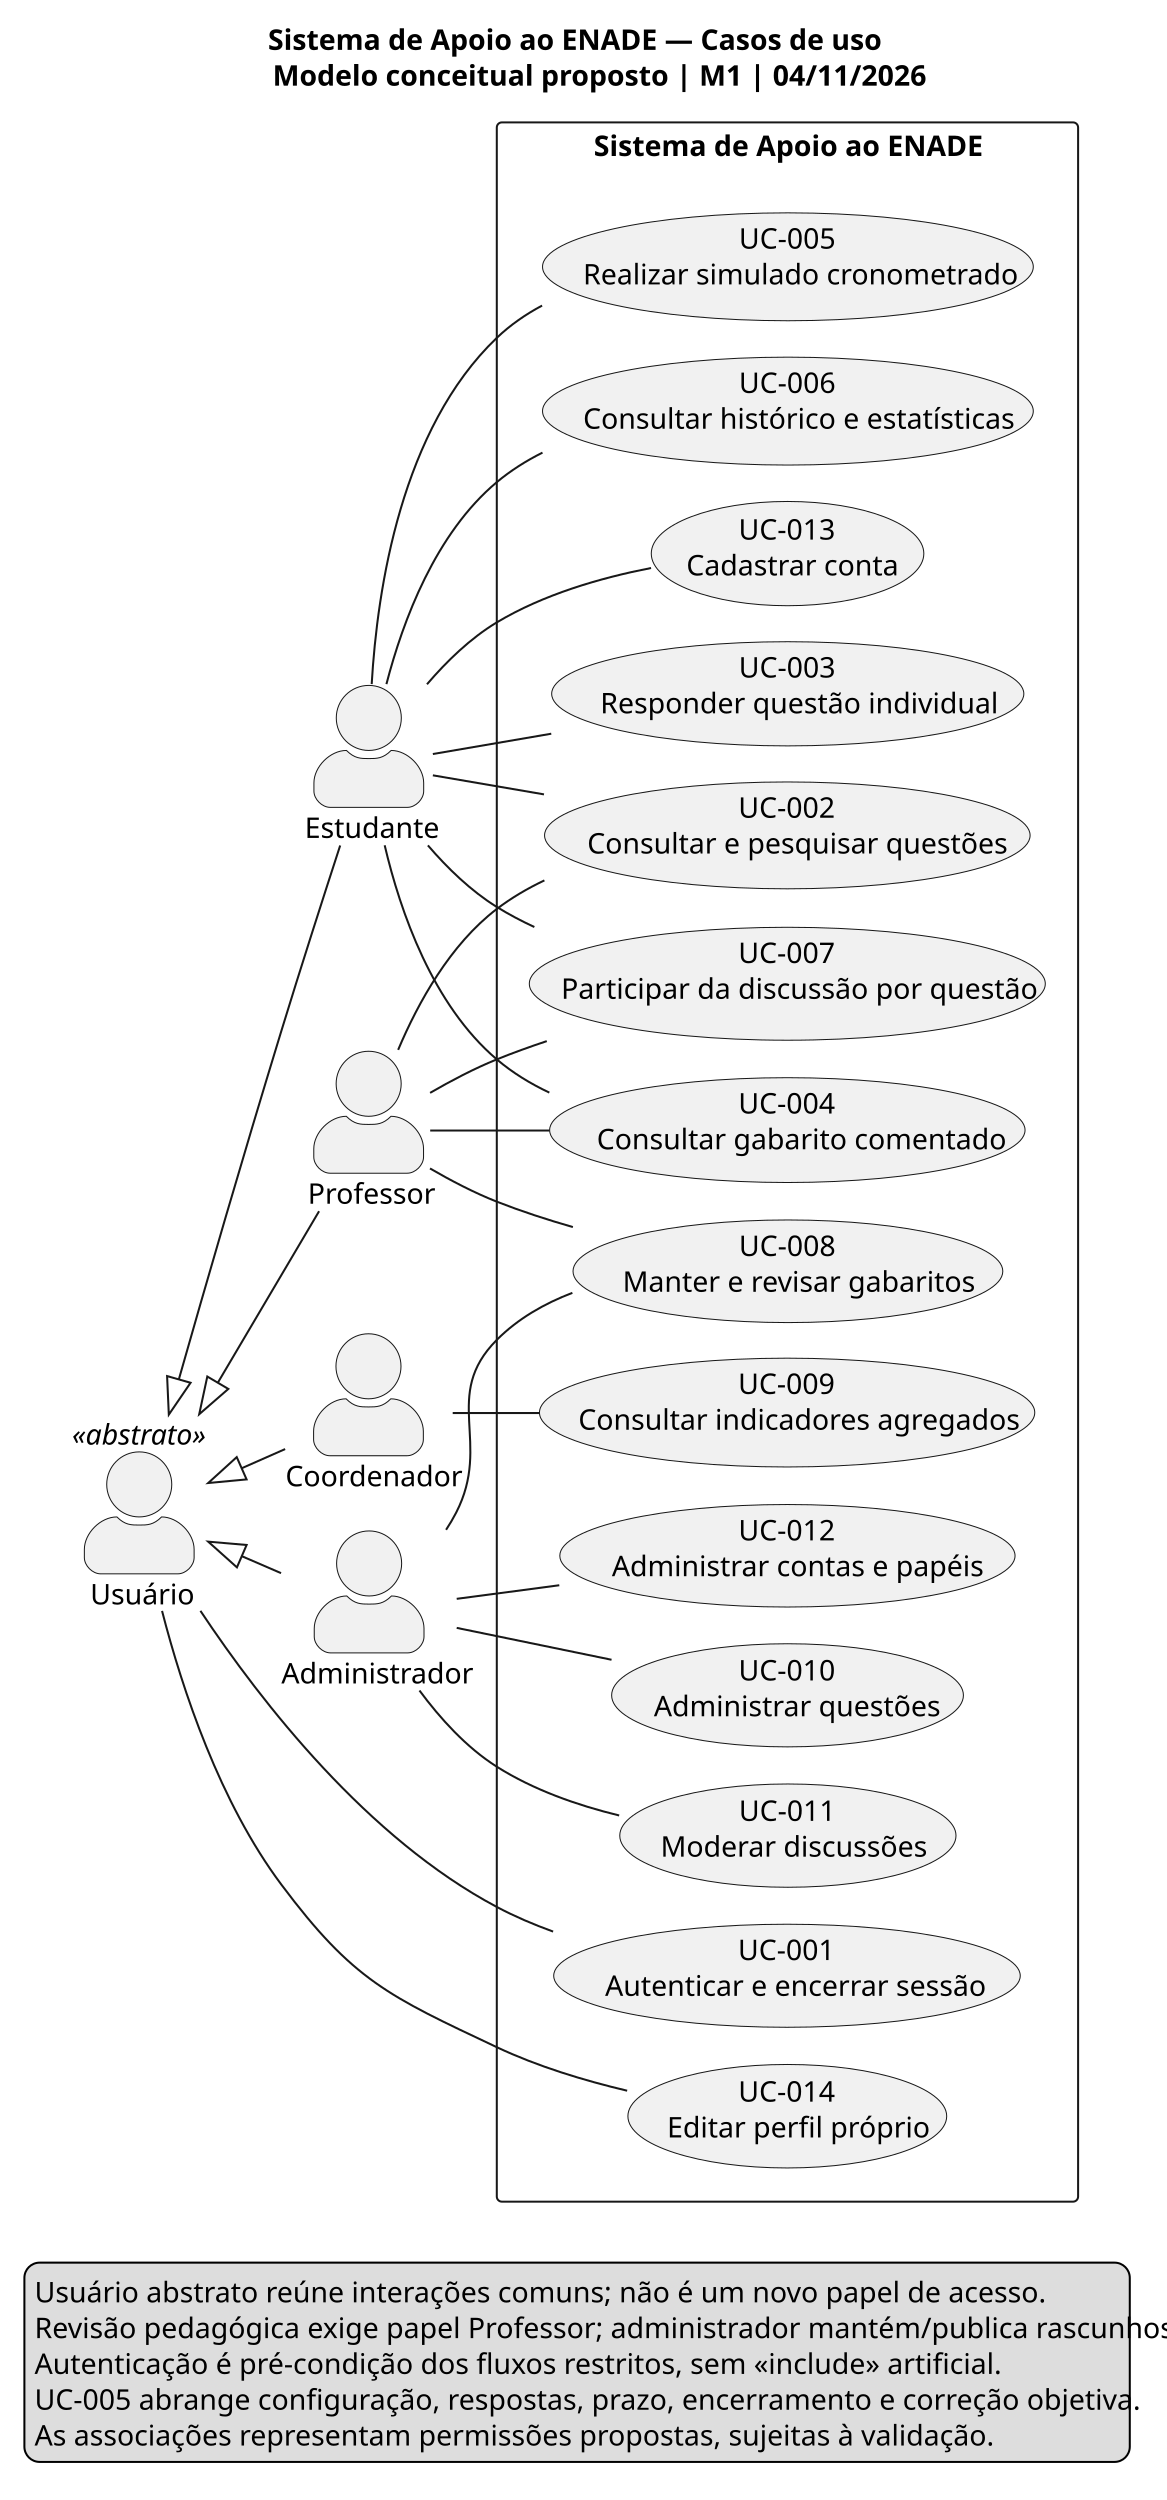
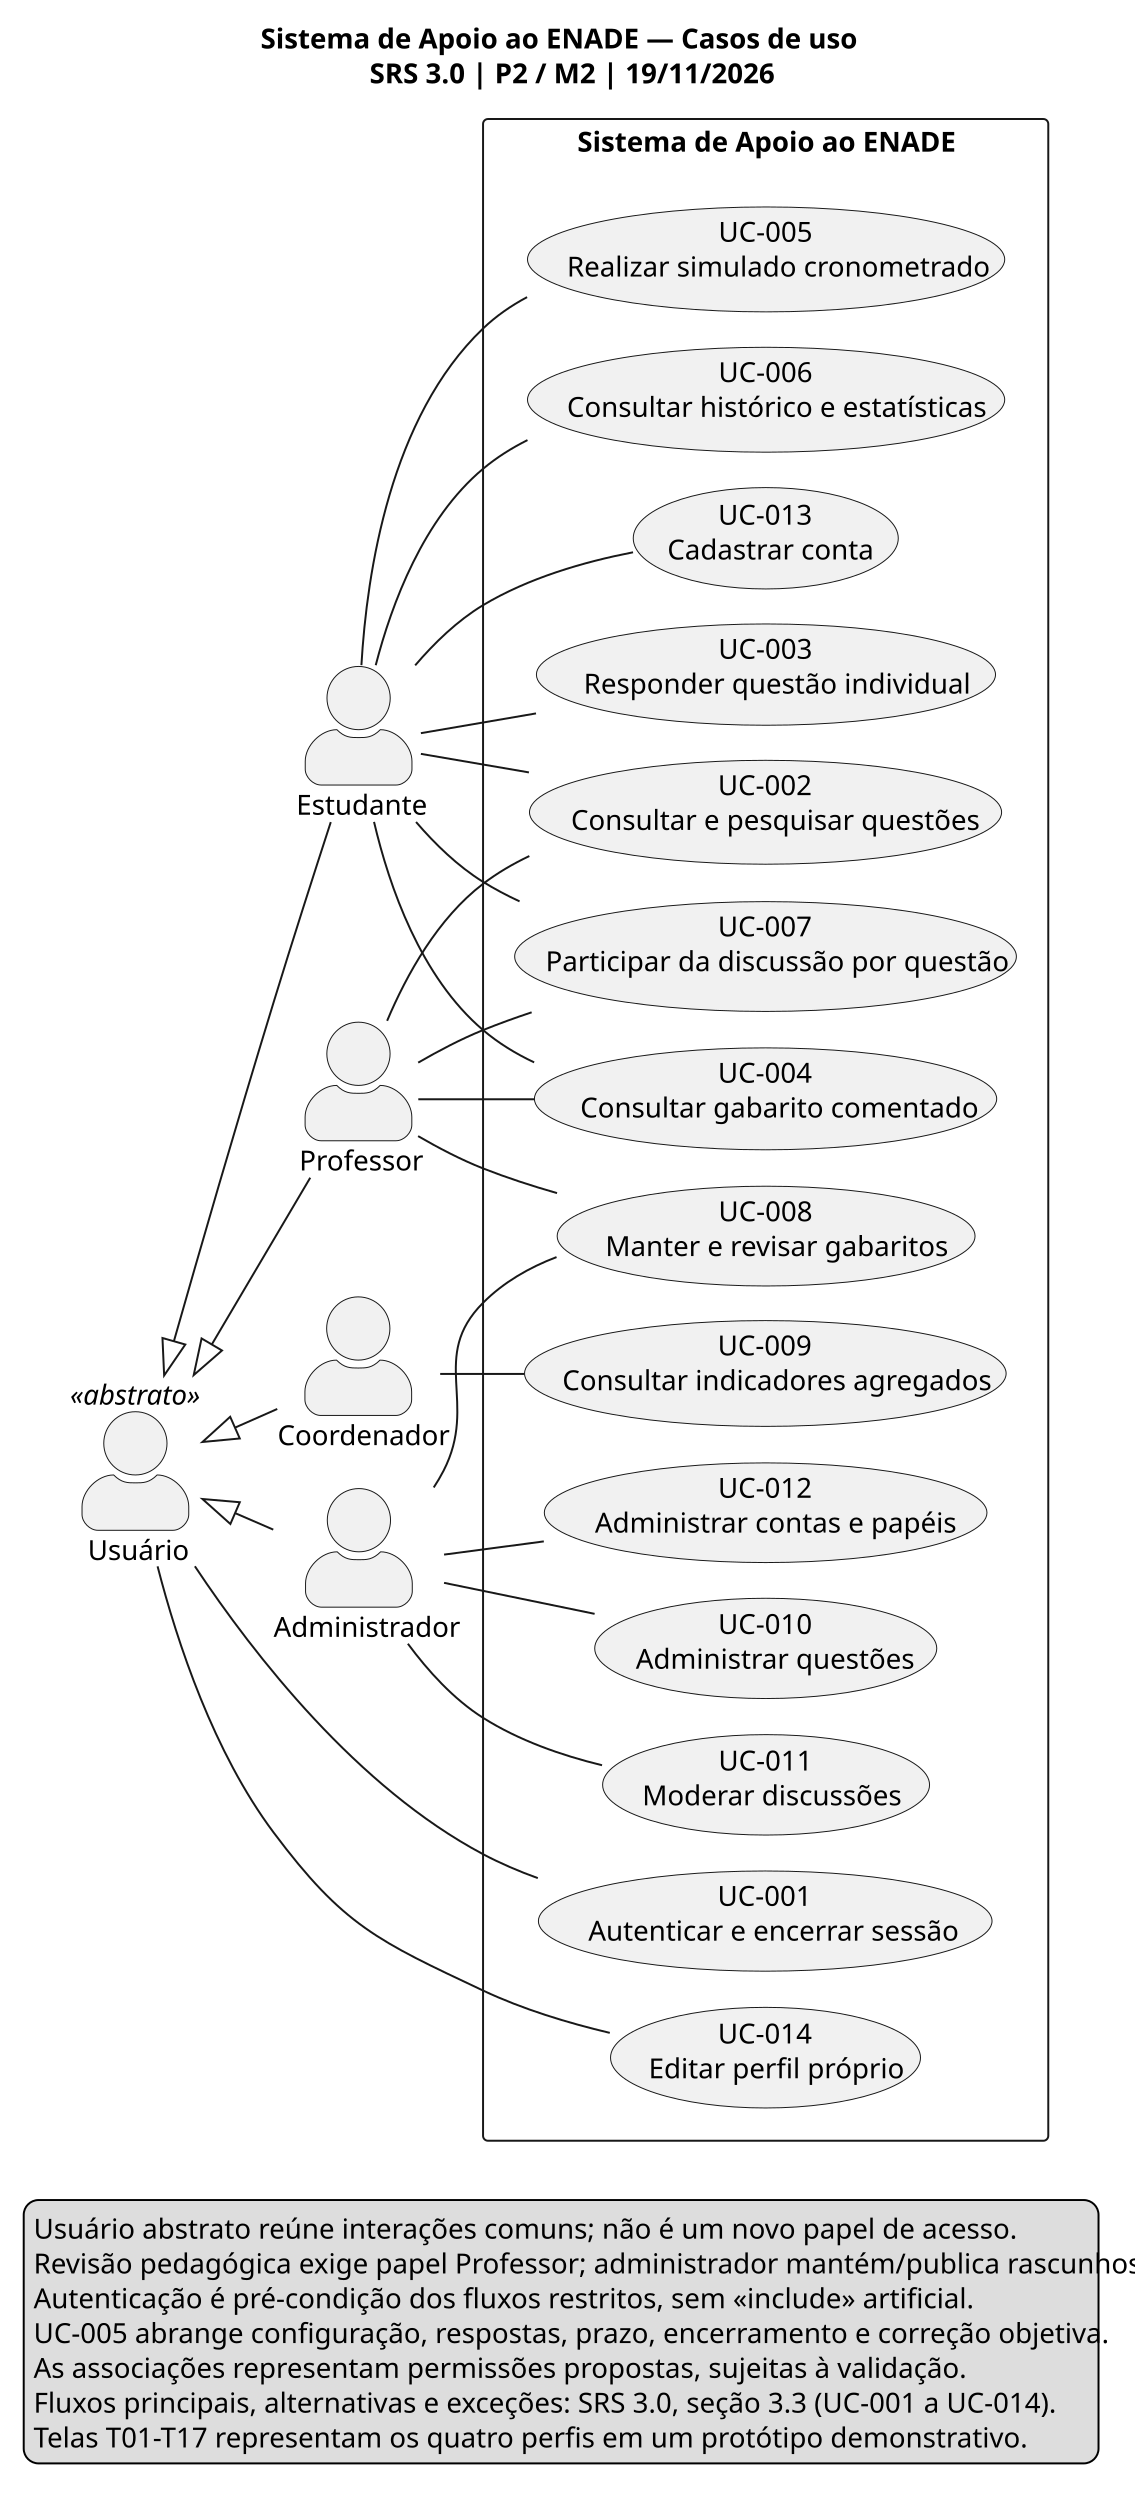
- <svg xmlns="http://www.w3.org/2000/svg" version="1.1" data-diagram-type="DESCRIPTION" style="width:574px;height:1230px;background:#FFFFFF;" width="574px" height="1230px" viewBox="0 0 574 1230" zoomAndPan="magnify" preserveAspectRatio="none" contentStyleType="text/css">
+ <svg xmlns="http://www.w3.org/2000/svg" version="1.1" data-diagram-type="DESCRIPTION" style="width:574px;height:1265px;background:#FFFFFF;" width="574px" height="1265px" viewBox="0 0 574 1265" zoomAndPan="magnify" preserveAspectRatio="none" contentStyleType="text/css">
  <defs />
  <g font-family="sans-serif" lengthAdjust="spacing">
    <g class="title" data-source-line="8">
      <text x="131.84" y="24.533" fill="#000" font-size="14" textLength="304.172" font-weight="700">Sistema de Apoio ao ENADE — Casos de uso</text>
-       <text x="134.137" y="42.143" fill="#000" font-size="14" textLength="299.578" font-weight="700">Modelo conceitual proposto | M1 | 04/11/2026</text>
+       <text x="187.006" y="42.143" fill="#000" font-size="14" textLength="193.84" font-weight="700">SRS 3.0 | P2 / M2 | 19/11/2026</text>
    </g>
    <g class="cluster" data-qualified-name="Sistema de Apoio ao ENADE" id="ent0010" data-source-line="18">
      <rect x="244.426" y="60.219" width="286" height="1023" fill="none" style="stroke:#181818;stroke-width:1;" rx="2.5" ry="2.5" />
      <text x="292.13" y="76.752" fill="#000" font-size="14" textLength="190.593" font-weight="700">Sistema de Apoio ao ENADE</text>
    </g>
    <g class="entity" data-qualified-name="Usuario" id="ent0001" data-source-line="9">
      <ellipse cx="68.505" cy="730.328" rx="16" ry="16" fill="#F1F1F1" style="stroke:#181818;stroke-width:0.5;" />
      <path d="M68.505,750.328 C72.505,750.328 75.505,750.328 79.505,746.328 C87.505,746.328 95.505,754.328 95.505,762.328 L95.505,766.328 C95.505,770.328 91.505,774.328 87.505,774.328 L49.505,774.328 C45.505,774.328 41.505,770.328 41.505,766.328 L41.505,762.328 C41.505,754.328 49.505,746.328 57.505,746.328 C61.505,750.328 64.505,750.328 68.505,750.328" style="stroke:#181818;stroke-width:0.5;" fill="#F1F1F1" />
      <text x="44.385" y="789.361" fill="#000" font-size="14" textLength="48.241">Usuário</text>
      <text x="35.426" y="710.752" fill="#000" font-size="14" textLength="66.158" font-style="italic">«abstrato»</text>
    </g>
    <g class="entity" data-qualified-name="Estudante" id="ent0002" data-source-line="10">
      <ellipse cx="181.45" cy="353.219" rx="16" ry="16" fill="#F1F1F1" style="stroke:#181818;stroke-width:0.5;" />
      <path d="M181.45,373.219 C185.45,373.219 188.45,373.219 192.45,369.219 C200.45,369.219 208.45,377.219 208.45,385.219 L208.45,389.219 C208.45,393.219 204.45,397.219 200.45,397.219 L162.45,397.219 C158.45,397.219 154.45,393.219 154.45,389.219 L154.45,385.219 C154.45,377.219 162.45,369.219 170.45,369.219 C174.45,373.219 177.45,373.219 181.45,373.219" style="stroke:#181818;stroke-width:0.5;" fill="#F1F1F1" />
      <text x="149.926" y="412.252" fill="#000" font-size="14" textLength="63.048">Estudante</text>
    </g>
    <g class="entity" data-qualified-name="Professor" id="ent0003" data-source-line="11">
      <ellipse cx="181.381" cy="533.219" rx="16" ry="16" fill="#F1F1F1" style="stroke:#181818;stroke-width:0.5;" />
      <path d="M181.381,553.219 C185.381,553.219 188.381,553.219 192.381,549.219 C200.381,549.219 208.381,557.219 208.381,565.219 L208.381,569.219 C208.381,573.219 204.381,577.219 200.381,577.219 L162.381,577.219 C158.381,577.219 154.381,573.219 154.381,569.219 L154.381,565.219 C154.381,557.219 162.381,549.219 170.381,549.219 C174.381,553.219 177.381,553.219 181.381,553.219" style="stroke:#181818;stroke-width:0.5;" fill="#F1F1F1" />
      <text x="151.426" y="592.252" fill="#000" font-size="14" textLength="59.91">Professor</text>
    </g>
    <g class="entity" data-qualified-name="Coordenador" id="ent0004" data-source-line="12">
      <ellipse cx="181.288" cy="672.219" rx="16" ry="16" fill="#F1F1F1" style="stroke:#181818;stroke-width:0.5;" />
      <path d="M181.288,692.219 C185.288,692.219 188.288,692.219 192.288,688.219 C200.288,688.219 208.288,696.219 208.288,704.219 L208.288,708.219 C208.288,712.219 204.288,716.219 200.288,716.219 L162.288,716.219 C158.288,716.219 154.288,712.219 154.288,708.219 L154.288,704.219 C154.288,696.219 162.288,688.219 170.288,688.219 C174.288,692.219 177.288,692.219 181.288,692.219" style="stroke:#181818;stroke-width:0.5;" fill="#F1F1F1" />
      <text x="140.426" y="731.252" fill="#000" font-size="14" textLength="81.724">Coordenador</text>
    </g>
    <g class="entity" data-qualified-name="Administrador" id="ent0005" data-source-line="13">
      <ellipse cx="181.609" cy="769.219" rx="16" ry="16" fill="#F1F1F1" style="stroke:#181818;stroke-width:0.5;" />
      <path d="M181.609,789.219 C185.609,789.219 188.609,789.219 192.609,785.219 C200.609,785.219 208.609,793.219 208.609,801.219 L208.609,805.219 C208.609,809.219 204.609,813.219 200.609,813.219 L162.609,813.219 C158.609,813.219 154.609,809.219 154.609,805.219 L154.609,801.219 C154.609,793.219 162.609,785.219 170.609,785.219 C174.609,789.219 177.609,789.219 181.609,789.219" style="stroke:#181818;stroke-width:0.5;" fill="#F1F1F1" />
      <text x="138.426" y="828.252" fill="#000" font-size="14" textLength="86.365">Administrador</text>
    </g>
    <g class="entity" data-qualified-name="Sistema de Apoio ao ENADE.UC001" id="ent0011" data-source-line="19">
      <ellipse cx="387.194" cy="972.072" rx="114.767" ry="25.353" fill="#F1F1F1" style="stroke:#181818;stroke-width:0.5;" />
      <text x="363.073" y="964.355" fill="#000" font-size="14" textLength="48.241">UC-001</text>
      <text x="297.705" y="981.964" fill="#000" font-size="14" textLength="178.979">Autenticar e encerrar sessão</text>
    </g>
    <g class="entity" data-qualified-name="Sistema de Apoio ao ENADE.UC014" id="ent0012" data-source-line="20">
      <ellipse cx="387.35" cy="1041.178" rx="78.424" ry="25.459" fill="#F1F1F1" style="stroke:#181818;stroke-width:0.5;" />
      <text x="363.229" y="1034.008" fill="#000" font-size="14" textLength="48.241">UC-014</text>
      <text x="328.212" y="1051.617" fill="#000" font-size="14" textLength="118.275">Editar perfil próprio</text>
    </g>
    <g class="entity" data-qualified-name="Sistema de Apoio ao ENADE.UC013" id="ent0013" data-source-line="21">
      <ellipse cx="387.475" cy="272.365" rx="67.049" ry="25.646" fill="#F1F1F1" style="stroke:#181818;stroke-width:0.5;" />
      <text x="363.355" y="265.495" fill="#000" font-size="14" textLength="48.241">UC-013</text>
      <text x="337.672" y="283.105" fill="#000" font-size="14" textLength="99.606">Cadastrar conta</text>
    </g>
    <g class="entity" data-qualified-name="Sistema de Apoio ao ENADE.UC002" id="ent0014" data-source-line="22">
      <ellipse cx="387.366" cy="411.007" rx="119.44" ry="26.288" fill="#F1F1F1" style="stroke:#181818;stroke-width:0.5;" />
      <text x="363.246" y="402.333" fill="#000" font-size="14" textLength="48.241">UC-002</text>
      <text x="288.918" y="419.943" fill="#000" font-size="14" textLength="196.896">Consultar e pesquisar questões</text>
    </g>
    <g class="entity" data-qualified-name="Sistema de Apoio ao ENADE.UC003" id="ent0015" data-source-line="23">
      <ellipse cx="387.575" cy="341.349" rx="116.149" ry="25.63" fill="#F1F1F1" style="stroke:#181818;stroke-width:0.5;" />
      <text x="363.455" y="333.348" fill="#000" font-size="14" textLength="48.241">UC-003</text>
      <text x="295.345" y="350.958" fill="#000" font-size="14" textLength="184.461">Responder questão individual</text>
    </g>
    <g class="entity" data-qualified-name="Sistema de Apoio ao ENADE.UC004" id="ent0016" data-source-line="24">
      <ellipse cx="387.374" cy="556.008" rx="116.948" ry="25.79" fill="#F1F1F1" style="stroke:#181818;stroke-width:0.5;" />
      <text x="363.254" y="547.845" fill="#000" font-size="14" textLength="48.241">UC-004</text>
      <text x="293.596" y="565.454" fill="#000" font-size="14" textLength="187.558">Consultar gabarito comentado</text>
    </g>
    <g class="entity" data-qualified-name="Sistema de Apoio ao ENADE.UC005" id="ent0017" data-source-line="25">
      <ellipse cx="387.651" cy="131.264" rx="120.725" ry="26.545" fill="#F1F1F1" style="stroke:#181818;stroke-width:0.5;" />
      <text x="363.53" y="122.328" fill="#000" font-size="14" textLength="48.241">UC-005</text>
      <text x="286.882" y="139.937" fill="#000" font-size="14" textLength="201.537">Realizar simulado cronometrado</text>
    </g>
    <g class="entity" data-qualified-name="Sistema de Apoio ao ENADE.UC006" id="ent0018" data-source-line="26">
      <ellipse cx="387.649" cy="202.263" rx="120.723" ry="26.545" fill="#F1F1F1" style="stroke:#181818;stroke-width:0.5;" />
      <text x="363.528" y="193.328" fill="#000" font-size="14" textLength="48.241">UC-006</text>
      <text x="286.884" y="210.937" fill="#000" font-size="14" textLength="201.53">Consultar histórico e estatísticas</text>
    </g>
    <g class="entity" data-qualified-name="Sistema de Apoio ao ENADE.UC007" id="ent0019" data-source-line="27">
      <ellipse cx="387.356" cy="484.005" rx="126.929" ry="27.786" fill="#F1F1F1" style="stroke:#181818;stroke-width:0.5;" />
      <text x="363.235" y="473.802" fill="#000" font-size="14" textLength="48.241">UC-007</text>
      <text x="276.07" y="491.411" fill="#000" font-size="14" textLength="222.571">Participar da discussão por questão</text>
    </g>
    <g class="entity" data-qualified-name="Sistema de Apoio ao ENADE.UC008" id="ent0020" data-source-line="28">
      <ellipse cx="387.651" cy="625.465" rx="105.725" ry="25.246" fill="#F1F1F1" style="stroke:#181818;stroke-width:0.5;" />
      <text x="363.531" y="617.95" fill="#000" font-size="14" textLength="48.241">UC-008</text>
      <text x="306.338" y="635.559" fill="#000" font-size="14" textLength="162.627">Manter e revisar gabaritos</text>
    </g>
    <g class="entity" data-qualified-name="Sistema de Apoio ao ENADE.UC009" id="ent0021" data-source-line="29">
      <ellipse cx="387.261" cy="694.986" rx="121.834" ry="26.767" fill="#F1F1F1" style="stroke:#181818;stroke-width:0.5;" />
      <text x="363.14" y="685.823" fill="#000" font-size="14" textLength="48.241">UC-009</text>
      <text x="284.53" y="703.432" fill="#000" font-size="14" textLength="205.461">Consultar indicadores agregados</text>
    </g>
    <g class="entity" data-qualified-name="Sistema de Apoio ao ENADE.UC010" id="ent0022" data-source-line="30">
      <ellipse cx="387.462" cy="834.091" rx="86.535" ry="25.372" fill="#F1F1F1" style="stroke:#181818;stroke-width:0.5;" />
      <text x="363.341" y="826.781" fill="#000" font-size="14" textLength="48.241">UC-010</text>
      <text x="321.71" y="844.39" fill="#000" font-size="14" textLength="131.503">Administrar questões</text>
    </g>
    <g class="entity" data-qualified-name="Sistema de Apoio ao ENADE.UC011" id="ent0023" data-source-line="31">
      <ellipse cx="387.638" cy="903.128" rx="82.712" ry="25.409" fill="#F1F1F1" style="stroke:#181818;stroke-width:0.5;" />
      <text x="363.518" y="895.879" fill="#000" font-size="14" textLength="48.241">UC-011</text>
      <text x="325.001" y="913.488" fill="#000" font-size="14" textLength="125.275">Moderar discussões</text>
    </g>
    <g class="entity" data-qualified-name="Sistema de Apoio ao ENADE.UC012" id="ent0024" data-source-line="32">
      <ellipse cx="387.414" cy="765.438" rx="111.988" ry="25.219" fill="#F1F1F1" style="stroke:#181818;stroke-width:0.5;" />
      <text x="363.294" y="757.879" fill="#000" font-size="14" textLength="48.241">UC-012</text>
      <text x="301.039" y="775.488" fill="#000" font-size="14" textLength="172.751">Administrar contas e papéis</text>
    </g>
    <g class="link" data-entity-1="ent0001" data-entity-2="ent0002" id="lnk6" data-link-type="extension">
      <polygon points="83.056,695.991,93.754,680.321,82.212,677.036,83.056,695.991" fill="none" style="stroke:#181818;stroke-width:1;stroke-linejoin:miter;stroke-miterlimit:10;" />
      <path d="M87.983,678.678 C101.636,630.709 118.5,572.378 138.426,507.219 C147.821,476.5 158.937,441.899 167.373,415.975" style="stroke:#181818;stroke-width:1;" fill="none" />
    </g>
    <g class="link" data-entity-1="ent0001" data-entity-2="ent0003" id="lnk7" data-link-type="extension">
      <polygon points="98.012,695.804,112.33,683.355,101.996,677.254,98.012,695.804" fill="none" style="stroke:#181818;stroke-width:1;stroke-linejoin:miter;stroke-miterlimit:10;" />
      <path d="M107.163,680.304 C125.47,649.298 139.781,625.06 156.987,595.918" style="stroke:#181818;stroke-width:1;" fill="none" />
    </g>
    <g class="link" data-entity-1="ent0001" data-entity-2="ent0004" id="lnk8" data-link-type="extension">
      <polygon points="102.429,729.65,121.319,727.87,116.473,716.892,102.429,729.65" fill="none" style="stroke:#181818;stroke-width:1;stroke-linejoin:miter;stroke-miterlimit:10;" />
      <path d="M118.896,722.381 C130.783,717.133 127.86,718.424 140.288,712.938" style="stroke:#181818;stroke-width:1;" fill="none" />
    </g>
    <g class="link" data-entity-1="ent0001" data-entity-2="ent0005" id="lnk9" data-link-type="extension">
      <polygon points="102.429,758.49,116.569,771.142,121.332,760.128,102.429,758.49" fill="none" style="stroke:#181818;stroke-width:1;stroke-linejoin:miter;stroke-miterlimit:10;" />
      <path d="M118.951,765.635 C130.198,770.499 126.408,768.86 138.274,773.991" style="stroke:#181818;stroke-width:1;" fill="none" />
    </g>
    <g class="link" data-entity-1="ent0001" data-entity-2="ent0011" id="lnk25" data-link-type="association">
      <path d="M98.611,792.535 C128.973,838.173 180.926,904.507 244.426,938.219 C253.158,942.855 262.526,946.867 272.132,950.338" style="stroke:#181818;stroke-width:1;" fill="none" />
    </g>
    <g class="link" data-entity-1="ent0001" data-entity-2="ent0012" id="lnk26" data-link-type="association">
      <path d="M79.728,792.569 C89.837,831.736 108.217,886.849 138.426,927.219 C173.789,974.475 191.045,982.038 244.426,1007.219 C264.373,1016.628 287.162,1023.568 308.558,1028.632" style="stroke:#181818;stroke-width:1;" fill="none" />
    </g>
    <g class="link" data-entity-1="ent0002" data-entity-2="ent0013" id="lnk27" data-link-type="association">
      <path d="M210.079,336.669 C219.758,325.35 231.48,313.987 244.426,306.219 C267.25,292.523 295.239,284.343 320.317,279.457" style="stroke:#181818;stroke-width:1;" fill="none" />
    </g>
    <g class="link" data-entity-1="ent0002" data-entity-2="ent0014" id="lnk28" data-link-type="association">
      <path d="M212.967,381.459 C228.084,384.052 247.408,387.368 267.639,390.839" style="stroke:#181818;stroke-width:1;" fill="none" />
    </g>
    <g class="link" data-entity-1="ent0002" data-entity-2="ent0015" id="lnk29" data-link-type="association">
      <path d="M212.967,370.979 C228.973,368.233 249.696,364.677 271.218,360.985" style="stroke:#181818;stroke-width:1;" fill="none" />
    </g>
    <g class="link" data-entity-1="ent0002" data-entity-2="ent0016" id="lnk30" data-link-type="association">
      <path d="M189.259,415.88 C197.01,448.815 212.919,494.453 244.426,521.219 C252.167,527.794 260.955,533.169 270.275,537.559" style="stroke:#181818;stroke-width:1;" fill="none" />
    </g>
    <g class="link" data-entity-1="ent0002" data-entity-2="ent0017" id="lnk31" data-link-type="association">
      <path d="M182.873,336.576 C185.624,289.28 197.567,210.997 244.426,166.219 C251.035,159.904 258.593,154.673 266.702,150.346" style="stroke:#181818;stroke-width:1;" fill="none" />
    </g>
    <g class="link" data-entity-1="ent0002" data-entity-2="ent0018" id="lnk32" data-link-type="association">
      <path d="M190.119,336.588 C198.283,305.131 214.325,262.391 244.426,237.219 C251.243,231.518 258.851,226.722 266.905,222.689" style="stroke:#181818;stroke-width:1;" fill="none" />
    </g>
    <g class="link" data-entity-1="ent0002" data-entity-2="ent0019" id="lnk33" data-link-type="association">
      <path d="M210.519,415.926 C220.142,427.116 231.722,438.365 244.426,446.219 C250.287,449.842 256.491,453.124 262.901,456.096" style="stroke:#181818;stroke-width:1;" fill="none" />
    </g>
    <g class="link" data-entity-1="ent0003" data-entity-2="ent0014" id="lnk34" data-link-type="association">
      <path d="M195.883,516.529 C205.796,493.068 221.566,464.632 244.426,447.219 C251.609,441.748 259.53,437.102 267.846,433.158" style="stroke:#181818;stroke-width:1;" fill="none" />
    </g>
    <g class="link" data-entity-1="ent0003" data-entity-2="ent0016" id="lnk35" data-link-type="association">
      <path d="M211.654,556.219 C227.629,556.219 248.573,556.219 270.391,556.219" style="stroke:#181818;stroke-width:1;" fill="none" />
    </g>
    <g class="link" data-entity-1="ent0003" data-entity-2="ent0019" id="lnk36" data-link-type="association">
      <path d="M211.605,537.689 C221.718,531.829 233.312,525.715 244.426,521.219 C252.338,518.018 260.61,515.022 269.014,512.231" style="stroke:#181818;stroke-width:1;" fill="none" />
    </g>
    <g class="link" data-entity-1="ent0003" data-entity-2="ent0020" id="lnk37" data-link-type="association">
      <path d="M211.554,574.877 C221.663,580.746 233.267,586.833 244.426,591.219 C256.341,595.901 269.08,600.059 281.856,603.718" style="stroke:#181818;stroke-width:1;" fill="none" />
    </g>
    <g class="link" data-entity-1="ent0004" data-entity-2="ent0021" id="lnk38" data-link-type="association">
      <path d="M222.73,695.219 C235.387,695.219 250.074,695.219 265.353,695.219" style="stroke:#181818;stroke-width:1;" fill="none" />
    </g>
    <g class="link" data-entity-1="ent0005" data-entity-2="ent0020" id="lnk39" data-link-type="association">
      <path d="M219.468,752.663 C221.283,749.899 222.958,747.074 224.426,744.219 C242.174,709.705 217.038,686.715 244.426,659.219 C254.802,648.802 267.766,641.36 281.611,636.08" style="stroke:#181818;stroke-width:1;" fill="none" />
    </g>
    <g class="link" data-entity-1="ent0005" data-entity-2="ent0022" id="lnk40" data-link-type="association">
      <path d="M224.695,800.921 C246.752,805.462 274.563,811.188 300.875,816.605" style="stroke:#181818;stroke-width:1;" fill="none" />
    </g>
    <g class="link" data-entity-1="ent0005" data-entity-2="ent0023" id="lnk41" data-link-type="association">
      <path d="M206.383,831.729 C216.531,845.459 229.486,859.769 244.426,869.219 C262.423,880.601 283.897,888.174 304.63,893.213" style="stroke:#181818;stroke-width:1;" fill="none" />
    </g>
    <g class="link" data-entity-1="ent0005" data-entity-2="ent0024" id="lnk42" data-link-type="association">
      <path d="M224.695,786.624 C239.633,784.647 257.211,782.321 275.174,779.943" style="stroke:#181818;stroke-width:1;" fill="none" />
    </g>
    <g class="legend" data-source-line="52">
-       <rect x="12" y="1113.219" width="543.853" height="98.047" fill="#DDD" style="stroke:#000;stroke-width:1;" rx="7.5" ry="7.5" />
+       <rect x="12" y="1113.219" width="543.853" height="133.266" fill="#DDD" style="stroke:#000;stroke-width:1;" rx="7.5" ry="7.5" />
      <text x="17" y="1132.752" fill="#000" font-size="14" textLength="473.949">Usuário abstrato reúne interações comuns; não é um novo papel de acesso.</text>
      <text x="17" y="1150.361" fill="#000" font-size="14" textLength="533.853">Revisão pedagógica exige papel Professor; administrador mantém/publica rascunhos.</text>
      <text x="17" y="1167.971" fill="#000" font-size="14" textLength="451.336">Autenticação é pré-condição dos fluxos restritos, sem «include» artificial.</text>
      <text x="17" y="1185.58" fill="#000" font-size="14" textLength="519.066">UC-005 abrange configuração, respostas, prazo, encerramento e correção objetiva.</text>
      <text x="17" y="1203.189" fill="#000" font-size="14" textLength="454.446">As associações representam permissões propostas, sujeitas à validação.</text>
+       <text x="17" y="1220.799" fill="#000" font-size="14" textLength="515.901">Fluxos principais, alternativas e exceções: SRS 3.0, seção 3.3 (UC-001 a UC-014).</text>
+       <text x="17" y="1238.408" fill="#000" font-size="14" textLength="474.66">Telas T01-T17 representam os quatro perfis em um protótipo demonstrativo.</text>
    </g>
  </g>
</svg>
